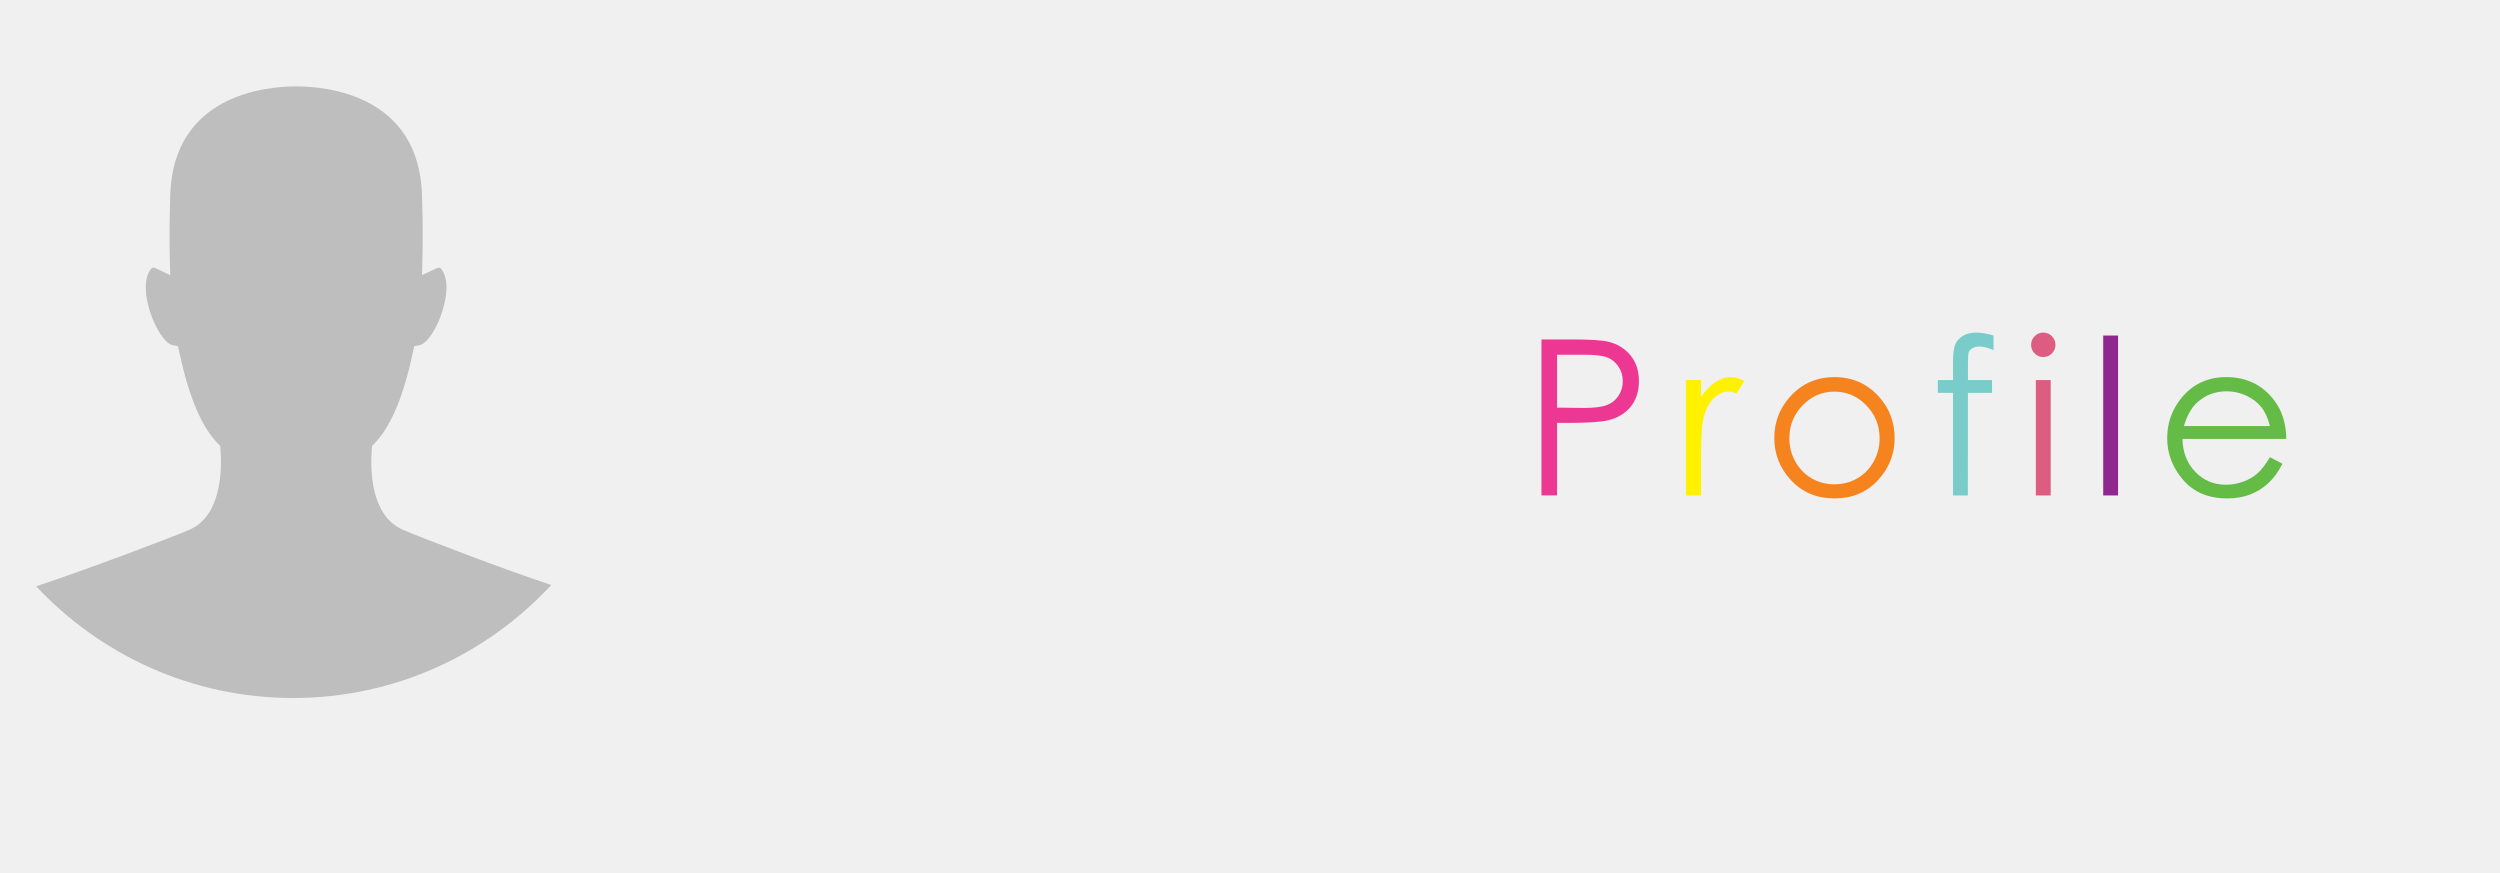
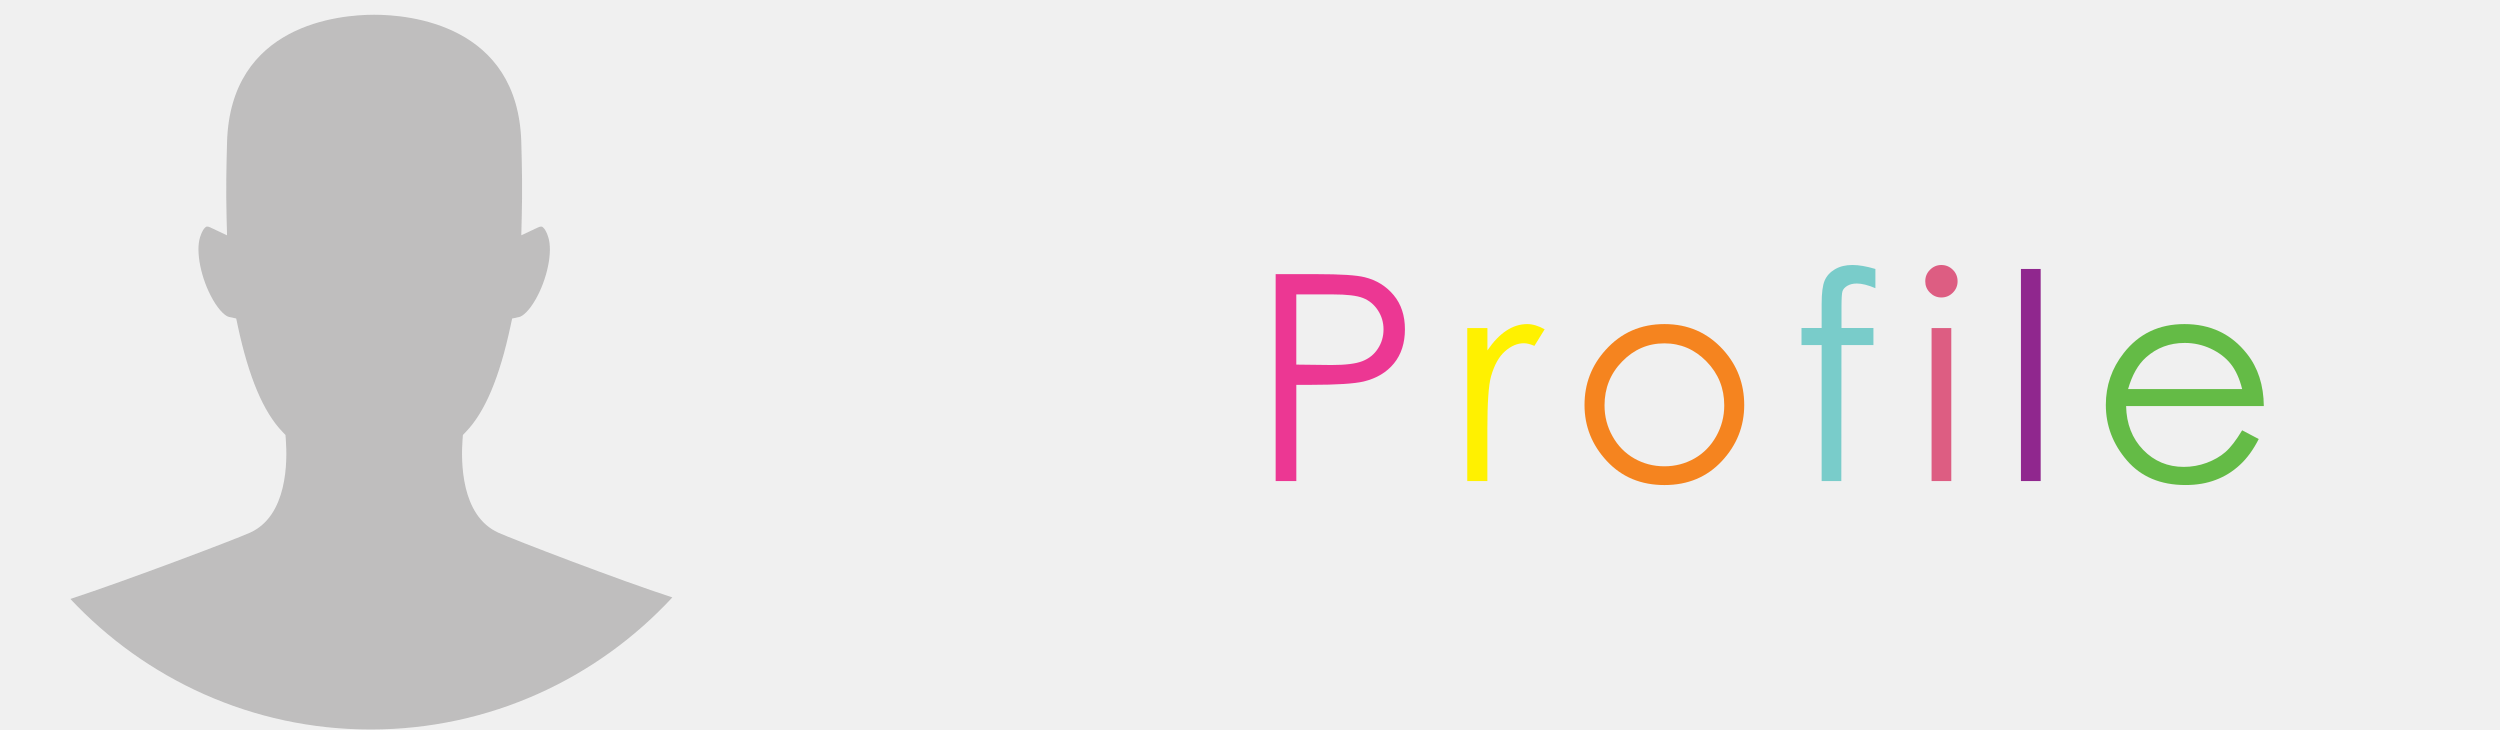
- <svg xmlns="http://www.w3.org/2000/svg" version="1.1" id="Layer_1" x="0px" y="0px" width="350.945px" height="122.452px" viewBox="-169.833 22 350.945 122.452" enable-background="new -169.833 22 350.945 122.452" xml:space="preserve">
-   <g id="Layer_1_1_" display="none">
-     <polygon display="inline" fill="#FBED27" points="70.074,47.705 65.108,39.103 70.074,30.5 80.009,30.5 84.975,39.103    80.009,47.705  " />
-     <polygon display="inline" fill="#F5841F" points="95.209,59.992 90.241,51.389 95.209,42.787 105.141,42.787 110.105,51.389    105.141,59.992  " />
-     <polygon display="inline" fill="#ED3154" points="105.141,84.227 100.176,75.624 105.141,67.022 115.072,67.022 120.041,75.624    115.072,84.227  " />
-     <polygon display="inline" fill="#A454A0" points="70.075,120.5 65.109,111.896 70.075,103.294 80.009,103.294 84.975,111.896    80.009,120.5  " />
-     <polygon display="inline" fill="#E34A99" points="95.209,108.648 90.241,100.047 95.209,91.445 105.141,91.445 110.105,100.047    105.141,108.648  " />
-     <polygon display="inline" fill="#68CBE1" points="35.008,84.227 30.043,75.623 35.008,67.022 44.942,67.022 49.907,75.623    44.942,84.227  " />
-     <polygon display="inline" fill="#5295CF" points="44.941,108.648 39.975,100.047 44.941,91.445 54.874,91.445 59.84,100.047    54.874,108.648  " />
-     <polygon display="inline" fill="#64BB46" points="44.941,59.992 39.975,51.39 44.941,42.787 54.874,42.787 59.84,51.39    54.874,59.992  " />
-   </g>
-   <g id="Layer_2" display="none">
-     <g display="inline">
-       <polygon fill="#ADADAD" points="-153.196,89.208 -167.833,63.853 -153.196,38.499 -123.919,38.499 -109.282,63.853     -123.919,89.208   " />
-       <polygon fill="#ADADAD" points="-167.833,63.853 -138.558,121.716 -109.282,63.853   " />
-     </g>
-     <polygon display="inline" opacity="0.05" enable-background="new    " points="-167.833,63.853 -138.558,121.716 -135.314,115.307    -158.855,65.995  " />
-     <polyline display="inline" opacity="0.1" fill="#FFFFFF" enable-background="new    " points="-148.637,45.087 -153.196,38.499    -167.833,63.853 -158.855,65.995  " />
-   </g>
-   <g>
-     <polygon opacity="0.8" fill="#EC3793" points="230.52,-51.132 250.053,45.106 283.824,144.452 260.338,-1.99  " />
-     <polygon opacity="0.8" fill="#FFF100" points="156.674,-39.8 167.639,-96.307 234.545,-96.309 246.24,-53.546  " />
-     <polygon opacity="0.7" fill="#79CCCA" points="127.678,-96.309 137.855,-76.706 156.674,-39.8 223.693,-76.177 234.545,-96.309     " />
-     <polygon opacity="0.8" fill="#DD5D82" points="223.693,-76.177 234.545,-96.309 260.338,-1.99 255.955,42.194  " />
-     <polygon opacity="0.7" fill="#D91C5C" points="371.143,-15.282 382.391,4.247 387.289,13.927 325.475,4.247 314.293,-15.282  " />
-     <polygon opacity="0.5" fill="#90278E" points="283.824,144.452 255.955,42.194 260.338,-1.99 285.434,89.772 286.906,144.452  " />
-     <polygon opacity="0.7" fill="#F5841F" points="250.053,45.106 206.649,-66.925 223.693,-76.177 230.513,-51.132  " />
-     <polygon opacity="0.7" fill="#EC3793" points="314.293,68.263 336.035,5.774 325.475,4.247 322.689,14.086  " />
-     <polygon opacity="0.7" fill="#F5841F" points="387.289,13.927 306.27,13.927 314.293,-15.282 328.172,-15.282  " />
-     <polyline fill="#79CCCA" points="156.674,-39.8 49.667,-39.8 127.678,-96.309  " />
-     <polygon opacity="0.8" fill="#79CCCA" points="286.906,144.452 314.293,68.263 322.75,13.974 296.766,48.521 290.029,73.04  " />
-     <polygon opacity="0.7" fill="#64BB46" points="286.906,144.452 283.824,144.452 285.434,89.772 296.193,50.606 294.461,69.96    310.455,58.845  " />
-     <polygon opacity="0.7" fill="#FFF100" points="314.293,-15.282 325.475,4.247 310.455,58.845 290.029,73.04  " />
-     <polygon opacity="0.8" fill="#D91C5C" points="371.143,-15.282 376.969,-5.168 381.1,2.006 382.391,4.247 384.76,8.927    387.289,13.927 430.334,13.974  " />
-   </g>
-   <path display="none" opacity="0.8" fill="#FFF100" d="M44.244,90.936l3.032-21.174h0.344l8.607,17.373l8.525-17.373h0.339  l3.047,21.174h-2.075l-2.092-15.143l-7.487,15.143h-0.541l-7.576-15.258l-2.08,15.258H44.244z" />
-   <path display="none" fill="#64BB46" d="M90.812,75.274v15.661h-1.986v-2.692c-0.844,1.027-1.792,1.8-2.843,2.317  c-1.051,0.519-2.2,0.777-3.447,0.777c-2.217,0-4.109-0.804-5.679-2.41c-1.568-1.607-2.354-3.562-2.354-5.866  c0-2.255,0.792-4.184,2.375-5.786c1.584-1.603,3.488-2.404,5.715-2.404c1.286,0,2.449,0.273,3.49,0.82  c1.041,0.548,1.955,1.368,2.742,2.462v-2.879H90.812z M82.76,76.814c-1.122,0-2.157,0.276-3.105,0.826  c-0.949,0.553-1.704,1.326-2.266,2.323c-0.561,0.996-0.84,2.051-0.84,3.163c0,1.102,0.282,2.156,0.848,3.163  c0.565,1.006,1.325,1.79,2.279,2.351c0.953,0.561,1.977,0.841,3.069,0.841c1.103,0,2.147-0.278,3.134-0.834  c0.987-0.557,1.747-1.309,2.279-2.257c0.531-0.949,0.798-2.018,0.798-3.207c0-1.811-0.597-3.326-1.79-4.543  S84.504,76.814,82.76,76.814z" />
-   <path display="none" opacity="0.8" fill="#D81D34" d="M98.618,75.274h2.015v2.879c0.796-1.094,1.711-1.914,2.747-2.462  c1.035-0.546,2.19-0.82,3.466-0.82c2.225,0,4.127,0.801,5.707,2.404c1.582,1.603,2.373,3.531,2.373,5.786  c0,2.304-0.783,4.259-2.352,5.866c-1.566,1.606-3.457,2.41-5.671,2.41c-1.247,0-2.394-0.259-3.438-0.777  c-1.045-0.518-1.989-1.29-2.833-2.317v8.421h-2.015V75.274z M106.678,76.814c-1.742,0-3.209,0.609-4.4,1.826  c-1.193,1.217-1.788,2.732-1.788,4.543c0,1.189,0.266,2.258,0.797,3.207c0.531,0.948,1.292,1.7,2.283,2.257  c0.991,0.556,2.037,0.834,3.138,0.834c1.082,0,2.099-0.28,3.051-0.841c0.953-0.561,1.712-1.345,2.277-2.351  c0.564-1.007,0.847-2.062,0.847-3.163c0-1.112-0.279-2.167-0.84-3.163c-0.56-0.997-1.314-1.771-2.263-2.323  C108.832,77.091,107.799,76.814,106.678,76.814z" />
-   <path display="none" opacity="0.7" fill="#A9A8A8" enable-background="new    " d="M-86.79,109.962l-23.631-23.63  c4.038-5.349,6.462-11.987,6.462-19.205c0-17.639-14.297-31.937-31.938-31.937c-17.636,0-31.937,14.299-31.937,31.938  c0,17.638,14.301,31.937,31.938,31.937c7.996,0,15.286-2.958,20.891-7.812l23.462,23.463L-86.79,109.962z M-164.472,67.128  c0-15.757,12.818-28.575,28.575-28.575c15.755,0,28.576,12.818,28.576,28.575c0,15.758-12.821,28.575-28.576,28.575  C-151.654,95.701-164.472,82.886-164.472,67.128z" />
-   <path display="none" fill="#79CCCA" d="M44.436,87.604l1.945-1.167c1.37,2.521,2.952,3.782,4.747,3.782  c0.768,0,1.489-0.18,2.164-0.537c0.674-0.358,1.188-0.838,1.541-1.44c0.353-0.602,0.529-1.239,0.529-1.914  c0-0.768-0.26-1.52-0.778-2.257c-0.716-1.017-2.023-2.241-3.922-3.674c-1.909-1.441-3.097-2.484-3.564-3.128  c-0.809-1.079-1.214-2.246-1.214-3.502c0-0.996,0.239-1.904,0.716-2.724c0.478-0.82,1.149-1.466,2.016-1.938  c0.867-0.472,1.808-0.708,2.825-0.708c1.079,0,2.088,0.267,3.027,0.801c0.939,0.535,1.932,1.518,2.98,2.95l-1.868,1.417  c-0.861-1.142-1.595-1.894-2.202-2.257c-0.607-0.363-1.269-0.545-1.985-0.545c-0.923,0-1.678,0.28-2.265,0.84  c-0.586,0.561-0.879,1.25-0.879,2.07c0,0.498,0.104,0.98,0.312,1.447c0.208,0.467,0.586,0.975,1.136,1.526  c0.301,0.29,1.287,1.053,2.957,2.287c1.982,1.463,3.341,2.766,4.078,3.907c0.736,1.142,1.105,2.288,1.105,3.439  c0,1.66-0.63,3.103-1.891,4.327s-2.794,1.837-4.599,1.837c-1.391,0-2.651-0.371-3.782-1.113  C46.433,90.59,45.391,89.347,44.436,87.604z" />
-   <path display="none" fill="#EC3793" d="M80.083,86.249l1.837,0.966c-0.603,1.183-1.299,2.138-2.088,2.863  c-0.789,0.727-1.678,1.279-2.664,1.658c-0.986,0.378-2.103,0.567-3.349,0.567c-2.763,0-4.923-0.905-6.481-2.716  c-1.558-1.811-2.337-3.857-2.337-6.141c0-2.147,0.66-4.062,1.979-5.742c1.672-2.139,3.91-3.207,6.714-3.207  c2.887,0,5.193,1.095,6.917,3.284c1.225,1.546,1.848,3.477,1.869,5.79H67.242c0.042,1.967,0.67,3.579,1.886,4.837  s2.717,1.887,4.504,1.887c0.862,0,1.701-0.149,2.517-0.449c0.815-0.3,1.509-0.698,2.08-1.194S79.418,87.355,80.083,86.249z   M80.083,81.688c-0.29-1.161-0.714-2.091-1.271-2.786c-0.556-0.694-1.291-1.255-2.205-1.68c-0.914-0.426-1.875-0.639-2.882-0.639  c-1.663,0-3.091,0.534-4.286,1.604c-0.873,0.777-1.533,1.945-1.979,3.501H80.083z" />
-   <path display="none" fill="#F5841F" d="M106.92,74.934v16.934h-2.146v-2.91c-0.914,1.11-1.938,1.945-3.074,2.506  c-1.137,0.56-2.379,0.84-3.729,0.84c-2.396,0-4.443-0.869-6.14-2.606c-1.696-1.738-2.545-3.853-2.545-6.343  c0-2.438,0.856-4.524,2.567-6.257c1.713-1.733,3.772-2.6,6.18-2.6c1.391,0,2.648,0.296,3.774,0.887s2.114,1.478,2.966,2.662v-3.113  H106.92z M98.213,76.6c-1.213,0-2.332,0.298-3.359,0.894c-1.025,0.597-1.842,1.433-2.448,2.511s-0.909,2.219-0.909,3.421  c0,1.191,0.306,2.332,0.917,3.42c0.612,1.088,1.433,1.936,2.464,2.542s2.139,0.909,3.32,0.909c1.191,0,2.32-0.301,3.389-0.901  c1.067-0.602,1.889-1.415,2.464-2.44c0.575-1.026,0.862-2.183,0.862-3.468c0-1.958-0.645-3.596-1.936-4.912  C101.688,77.258,100.099,76.6,98.213,76.6z" />
-   <path display="none" fill="#FFF100" d="M114.505,74.934h2.226v2.474c0.664-0.975,1.365-1.703,2.102-2.187  c0.736-0.482,1.504-0.724,2.303-0.724c0.603,0,1.246,0.192,1.931,0.576l-1.136,1.836c-0.457-0.196-0.841-0.295-1.152-0.295  c-0.727,0-1.427,0.298-2.102,0.895c-0.674,0.597-1.188,1.523-1.541,2.778c-0.27,0.965-0.404,2.916-0.404,5.853v5.728h-2.226V74.934z  " />
-   <path display="none" fill="#DD5D82" d="M144.643,78.451l-1.728,1.074c-1.492-1.982-3.529-2.973-6.11-2.973  c-2.062,0-3.774,0.664-5.138,1.99s-2.044,2.938-2.044,4.835c0,1.233,0.313,2.395,0.94,3.482s1.487,1.933,2.58,2.534  c1.094,0.601,2.319,0.901,3.677,0.901c2.487,0,4.52-0.99,6.095-2.973l1.728,1.137c-0.81,1.219-1.896,2.164-3.261,2.836  s-2.918,1.008-4.662,1.008c-2.677,0-4.897-0.851-6.661-2.553c-1.765-1.701-2.646-3.771-2.646-6.21c0-1.64,0.413-3.162,1.238-4.568  c0.824-1.406,1.958-2.503,3.4-3.291c1.442-0.789,3.056-1.184,4.841-1.184c1.12,0,2.202,0.171,3.245,0.514s1.927,0.789,2.653,1.338  C143.517,76.9,144.134,77.601,144.643,78.451z" />
-   <path display="none" fill="#90278E" d="M152.335,68.397h2.18v9.572c0.882-1.162,1.852-2.031,2.91-2.607s2.205-0.864,3.439-0.864  c1.267,0,2.39,0.322,3.37,0.965c0.98,0.643,1.704,1.507,2.171,2.591c0.468,1.084,0.701,2.783,0.701,5.098v8.716h-2.18V83.79  c0-1.95-0.077-3.253-0.233-3.907c-0.27-1.12-0.76-1.963-1.471-2.529c-0.711-0.564-1.642-0.848-2.794-0.848  c-1.317,0-2.498,0.436-3.541,1.308s-1.73,1.95-2.062,3.237c-0.207,0.83-0.311,2.366-0.311,4.607v6.21h-2.18V68.397z" />
-   <g display="none">
-     <path display="inline" opacity="0.7" fill="#A9A8A8" enable-background="new    " d="M-85.485,56.391h-13.261   c-1.554,0-3.64-0.977-4.631-2.172l-5.793-6.954c-0.997-1.19-3.082-2.169-4.635-2.169h-19.773c-1.553,0-3.568,1.028-4.477,2.292   l-4.847,6.715c-0.909,1.256-2.926,2.289-4.479,2.289h-14.368c-3.108,0-5.651,2.539-5.651,5.647v42.372   c0,3.106,2.544,5.649,5.651,5.649h76.264c3.11,0,5.651-2.543,5.651-5.649V62.039C-79.834,58.929-82.375,56.391-85.485,56.391z" />
-     <circle display="inline" fill="#FFFFFF" cx="-99.607" cy="64.863" r="2.825" />
-     <path display="inline" fill="#FFFFFF" d="M-123.617,64.646c-9.345,0-16.949,7.601-16.949,16.948   c0,9.346,7.604,16.949,16.949,16.949s16.949-7.604,16.949-16.949C-106.668,72.248-114.272,64.646-123.617,64.646z" />
-   </g>
-   <path display="none" fill="#64BB46" d="M46.284,69.669h4.408c2.528,0,4.233,0.11,5.116,0.331c1.264,0.311,2.297,0.951,3.1,1.919  c0.803,0.968,1.204,2.184,1.204,3.648c0,1.475-0.392,2.691-1.174,3.649s-1.86,1.603-3.235,1.934  c-1.003,0.241-2.879,0.361-5.627,0.361h-1.58v10.292h-2.212V69.669z M48.496,71.835v7.508l3.746,0.045  c1.515,0,2.624-0.137,3.326-0.412s1.254-0.721,1.655-1.337c0.4-0.616,0.602-1.304,0.602-2.065c0-0.74-0.201-1.418-0.602-2.034  c-0.401-0.616-0.931-1.054-1.588-1.314s-1.733-0.391-3.228-0.391H48.496z" />
-   <path display="none" fill="#D81D3C" d="M75.329,75.01c2.521,0,4.612,0.914,6.271,2.739c1.507,1.665,2.261,3.636,2.261,5.913  c0,2.287-0.797,4.286-2.39,5.996c-1.593,1.711-3.64,2.565-6.142,2.565c-2.513,0-4.565-0.854-6.158-2.565  c-1.593-1.71-2.389-3.709-2.389-5.996c0-2.267,0.753-4.232,2.261-5.898C70.701,75.928,72.796,75.01,75.329,75.01z M75.321,77.072  c-1.752,0-3.257,0.646-4.516,1.94c-1.258,1.294-1.887,2.858-1.887,4.694c0,1.185,0.286,2.287,0.86,3.311s1.349,1.813,2.325,2.37  s2.049,0.835,3.217,0.835c1.167,0,2.239-0.278,3.216-0.835s1.752-1.347,2.326-2.37c0.573-1.023,0.86-2.126,0.86-3.311  c0-1.836-0.632-3.4-1.896-4.694S77.062,77.072,75.321,77.072z" />
-   <path display="none" fill="#F5841F" d="M99.379,77.223l-1.355,1.398c-1.127-1.093-2.227-1.64-3.303-1.64  c-0.684,0-1.27,0.226-1.758,0.677s-0.732,0.979-0.732,1.58c0,0.532,0.201,1.039,0.604,1.52c0.402,0.492,1.246,1.068,2.533,1.73  c1.568,0.812,2.635,1.596,3.197,2.348c0.553,0.763,0.828,1.62,0.828,2.573c0,1.344-0.471,2.482-1.416,3.415  c-0.945,0.934-2.125,1.399-3.541,1.399c-0.945,0-1.846-0.205-2.705-0.616s-1.57-0.979-2.133-1.7l1.324-1.505  c1.076,1.214,2.217,1.82,3.424,1.82c0.844,0,1.562-0.271,2.156-0.812s0.891-1.179,0.891-1.911c0-0.602-0.197-1.138-0.588-1.609  c-0.393-0.462-1.277-1.044-2.654-1.746c-1.479-0.762-2.483-1.515-3.017-2.257c-0.532-0.742-0.799-1.59-0.799-2.543  c0-1.244,0.424-2.277,1.274-3.1c0.848-0.822,1.92-1.234,3.217-1.234C96.334,75.01,97.852,75.748,99.379,77.223z" />
-   <path display="none" fill="#79CCCA" d="M108.335,69.353h2.107v6.079h3.34v1.82h-3.34v14.551h-2.107V77.252h-2.873v-1.82h2.873  V69.353z" />
-   <path opacity="0.7" fill="#A9A8A8" enable-background="new    " d="M-128.695,119.983c-14.212,0-27.034-6.04-36.061-15.679  c6.754-2.221,19.608-7.079,21.573-7.962c4.504-2.024,4.511-8.539,4.302-11.248l-0.038-0.494l-0.344-0.356  c-2.304-2.387-4.064-6.564-5.389-12.765l-0.184-0.864l-0.863-0.189c-0.395-0.089-1.138-0.681-1.936-2.071  c-1.421-2.471-2.099-5.77-1.543-7.51c0.331-1.029,0.678-1.224,0.744-1.255c0.146-0.063,0.386,0.037,0.483,0.083l2.016,0.952  l-0.057-2.229c-0.083-3.318-0.023-6.005,0.055-8.923c0.38-14.226,13.546-15.347,17.641-15.347c0.021,0,0.043,0,0.067,0  c4.092,0,17.258,1.124,17.639,15.346c0.091,3.343,0.13,5.875,0.053,8.924l-0.053,2.226l2.014-0.95  c0.098-0.042,0.339-0.147,0.483-0.083c0.066,0.032,0.414,0.226,0.742,1.255c0.557,1.743-0.121,5.043-1.542,7.512  c-0.798,1.388-1.542,1.981-1.935,2.069l-0.864,0.191l-0.185,0.863c-1.319,6.2-3.079,10.379-5.387,12.766l-0.344,0.355l-0.036,0.495  c-0.206,2.708-0.205,9.223,4.306,11.248c1.931,0.866,14.509,5.702,20.893,7.771C-101.48,113.864-114.383,119.983-128.695,119.983z" />
-   <path fill="#EC3793" d="M46.556,69.652h4.361c2.501,0,4.188,0.109,5.061,0.327c1.25,0.308,2.272,0.94,3.066,1.898  c0.794,0.957,1.191,2.16,1.191,3.609c0,1.459-0.387,2.662-1.161,3.609c-0.774,0.948-1.841,1.586-3.2,1.913  c-0.993,0.238-2.848,0.357-5.567,0.357h-1.563v10.182h-2.188V69.652z M48.744,71.796v7.428l3.707,0.044  c1.499,0,2.595-0.136,3.29-0.408c0.694-0.272,1.24-0.713,1.637-1.322c0.397-0.608,0.595-1.29,0.595-2.042  c0-0.733-0.198-1.404-0.595-2.014c-0.397-0.608-0.92-1.042-1.57-1.3c-0.65-0.257-1.714-0.386-3.193-0.386H48.744z" />
-   <path fill="#FFF100" d="M66.834,75.354h2.129v2.366c0.635-0.933,1.305-1.63,2.009-2.091c0.705-0.462,1.439-0.692,2.203-0.692  c0.576,0,1.191,0.184,1.846,0.551l-1.086,1.756c-0.437-0.188-0.804-0.282-1.102-0.282c-0.695,0-1.365,0.285-2.01,0.855  c-0.645,0.571-1.136,1.457-1.474,2.657c-0.258,0.923-0.387,2.789-0.387,5.598v5.478h-2.129V75.354z" />
-   <path fill="#F5841F" d="M87.693,74.937c2.495,0,4.563,0.903,6.203,2.709c1.491,1.647,2.237,3.598,2.237,5.85  c0,2.263-0.788,4.24-2.363,5.933c-1.576,1.692-3.602,2.538-6.077,2.538c-2.485,0-4.516-0.846-6.092-2.538  c-1.575-1.692-2.363-3.67-2.363-5.933c0-2.242,0.745-4.188,2.237-5.835C83.115,75.845,85.188,74.937,87.693,74.937z M87.686,76.976  c-1.732,0-3.222,0.64-4.466,1.92c-1.245,1.28-1.867,2.829-1.867,4.645c0,1.171,0.283,2.263,0.852,3.275  c0.567,1.012,1.334,1.793,2.3,2.344s2.026,0.826,3.182,0.826s2.216-0.275,3.183-0.826c0.966-0.551,1.732-1.332,2.3-2.344  c0.568-1.013,0.852-2.104,0.852-3.275c0-1.815-0.625-3.364-1.874-4.645C90.896,77.615,89.409,76.976,87.686,76.976z" />
-   <path fill="#79CCCA" d="M110.012,69.102v2.039c-0.765-0.327-1.42-0.491-1.965-0.491c-0.407,0-0.744,0.082-1.013,0.245  c-0.268,0.164-0.437,0.353-0.506,0.566c-0.069,0.213-0.104,0.781-0.104,1.704l-0.002,2.188h3.381v1.801h-3.382l-0.012,14.395h-2.084  V77.154h-2.129v-1.801h2.129v-2.531c0-1.161,0.106-1.989,0.32-2.485c0.213-0.496,0.575-0.896,1.086-1.198  c0.512-0.303,1.129-0.454,1.854-0.454C108.26,68.685,109.068,68.823,110.012,69.102z" />
-   <path fill="#DD5D82" d="M116.99,68.685c0.475,0,0.88,0.169,1.216,0.506c0.336,0.338,0.504,0.744,0.504,1.221  c0,0.467-0.168,0.868-0.504,1.206c-0.336,0.337-0.741,0.506-1.216,0.506c-0.464,0-0.864-0.169-1.2-0.506  c-0.336-0.338-0.504-0.739-0.504-1.206c0-0.477,0.168-0.883,0.504-1.221C116.126,68.854,116.526,68.685,116.99,68.685z   M115.956,75.354h2.084v16.195h-2.084V75.354z" />
-   <path fill="#90278E" d="M125.412,69.102h2.084v22.447h-2.084V69.102z" />
-   <path fill="#64BB46" d="M148.817,86.175l1.756,0.923c-0.576,1.132-1.241,2.045-1.996,2.739s-1.604,1.224-2.548,1.585  c-0.944,0.362-2.012,0.544-3.204,0.544c-2.642,0-4.708-0.866-6.197-2.598c-1.49-1.731-2.235-3.689-2.235-5.873  c0-2.054,0.631-3.885,1.893-5.492c1.599-2.045,3.739-3.066,6.421-3.066c2.762,0,4.967,1.047,6.615,3.141  c1.172,1.479,1.769,3.324,1.788,5.537h-14.573c0.04,1.882,0.641,3.424,1.804,4.627c1.162,1.203,2.598,1.804,4.307,1.804  c0.825,0,1.627-0.143,2.407-0.43c0.78-0.286,1.443-0.667,1.989-1.142C147.59,87.999,148.181,87.232,148.817,86.175z M148.817,81.813  c-0.278-1.111-0.684-2-1.215-2.664c-0.532-0.665-1.235-1.201-2.109-1.608c-0.874-0.406-1.793-0.61-2.757-0.61  c-1.59,0-2.956,0.512-4.099,1.533c-0.835,0.744-1.466,1.861-1.894,3.35H148.817z" />
+ <svg xmlns="http://www.w3.org/2000/svg" version="1.1" id="Layer_2_1_" x="0px" y="0px" width="144px" height="42px" viewBox="100.973 136.726 144 42" enable-background="new 100.973 136.726 144 42" xml:space="preserve">
+   <path opacity="0.7" fill="#A9A8A8" enable-background="new    " d="M122.32,178.745c-6.815,0-12.964-2.897-17.292-7.519  c3.238-1.064,9.402-3.395,10.344-3.817c2.16-0.972,2.163-4.095,2.063-5.395l-0.019-0.235l-0.165-0.172  c-1.104-1.144-1.949-3.147-2.584-6.121l-0.088-0.415l-0.414-0.089c-0.19-0.043-0.545-0.327-0.928-0.993  c-0.682-1.186-1.006-2.767-0.74-3.602c0.158-0.493,0.325-0.587,0.356-0.601c0.07-0.031,0.185,0.018,0.232,0.039l0.966,0.456  l-0.027-1.068c-0.04-1.592-0.011-2.88,0.027-4.278c0.182-6.822,6.495-7.359,8.459-7.359c0.01,0,0.021,0,0.032,0  c1.961,0,8.275,0.539,8.458,7.358c0.044,1.603,0.063,2.816,0.025,4.279L131,150.28l0.966-0.455c0.047-0.02,0.163-0.07,0.232-0.039  c0.031,0.015,0.198,0.108,0.355,0.601c0.268,0.837-0.058,2.419-0.739,3.604c-0.383,0.664-0.74,0.949-0.928,0.992l-0.414,0.09  l-0.089,0.414c-0.633,2.973-1.476,4.979-2.583,6.122l-0.164,0.171l-0.019,0.236c-0.098,1.299-0.098,4.422,2.065,5.395  c0.926,0.415,6.958,2.733,10.018,3.726C135.369,175.81,129.182,178.745,122.32,178.745z" />
+   <path fill="#EC3793" d="M174.45,152.517h2.375c1.361,0,2.279,0.058,2.754,0.177c0.682,0.168,1.236,0.512,1.67,1.032  c0.432,0.521,0.648,1.177,0.648,1.966c0,0.794-0.211,1.45-0.631,1.964c-0.422,0.518-1.004,0.864-1.744,1.044  c-0.541,0.127-1.551,0.193-3.029,0.193h-0.852v5.542h-1.19V152.517z M175.64,153.685v4.042l2.02,0.024  c0.814,0,1.412-0.074,1.789-0.223c0.379-0.149,0.676-0.387,0.891-0.721c0.217-0.329,0.324-0.701,0.324-1.11  c0-0.399-0.107-0.766-0.324-1.097c-0.215-0.331-0.5-0.566-0.854-0.707s-0.934-0.209-1.738-0.209H175.64z" />
+   <path fill="#FFF100" d="M185.49,155.621h1.158v1.287c0.346-0.508,0.709-0.887,1.094-1.139c0.383-0.251,0.783-0.376,1.197-0.376  c0.314,0,0.65,0.101,1.006,0.3l-0.59,0.956c-0.24-0.102-0.439-0.153-0.6-0.153c-0.379,0-0.744,0.154-1.096,0.466  c-0.352,0.311-0.617,0.793-0.803,1.446c-0.141,0.503-0.211,1.519-0.211,3.048v2.981h-1.158v-8.816H185.49z" />
+   <path fill="#F5841F" d="M196.846,155.393c1.357,0,2.482,0.492,3.377,1.476c0.811,0.896,1.217,1.957,1.217,3.185  c0,1.231-0.428,2.307-1.287,3.23c-0.857,0.921-1.961,1.381-3.307,1.381c-1.354,0-2.459-0.46-3.316-1.381  c-0.859-0.922-1.289-1.999-1.289-3.23c0-1.223,0.406-2.28,1.221-3.177C194.354,155.887,195.48,155.393,196.846,155.393z   M196.84,156.503c-0.943,0-1.752,0.349-2.43,1.045c-0.68,0.696-1.016,1.541-1.016,2.528c0,0.639,0.152,1.234,0.463,1.784  c0.307,0.55,0.727,0.976,1.252,1.275c0.527,0.298,1.104,0.45,1.732,0.45s1.205-0.152,1.732-0.45c0.527-0.3,0.943-0.726,1.252-1.275  c0.311-0.553,0.465-1.146,0.465-1.784c0-0.987-0.34-1.83-1.021-2.528C198.59,156.852,197.779,156.503,196.84,156.503z" />
+   <path fill="#79CCCA" d="M208.996,152.218v1.108c-0.416-0.178-0.773-0.269-1.07-0.269c-0.221,0-0.404,0.046-0.553,0.135  c-0.145,0.089-0.236,0.193-0.273,0.308c-0.037,0.116-0.057,0.425-0.057,0.928v1.191h1.84v0.981h-1.842l-0.008,7.834H205.9v-7.834  h-1.16v-0.981h1.16v-1.378c0-0.633,0.057-1.082,0.172-1.353c0.117-0.271,0.314-0.487,0.592-0.651  c0.279-0.167,0.615-0.248,1.01-0.248C208.041,151.99,208.482,152.065,208.996,152.218z" />
+   <path fill="#DD5D82" d="M212.795,151.99c0.258,0,0.479,0.093,0.662,0.276c0.184,0.183,0.273,0.403,0.273,0.663  c0,0.254-0.09,0.474-0.273,0.656c-0.184,0.184-0.404,0.276-0.662,0.276c-0.254,0-0.471-0.093-0.654-0.276  c-0.184-0.183-0.273-0.402-0.273-0.656c0-0.26,0.09-0.48,0.273-0.663C212.324,152.083,212.541,151.99,212.795,151.99z   M212.232,155.621h1.135v8.814h-1.135V155.621z" />
+   <path fill="#90278E" d="M217.379,152.218h1.137v12.217h-1.137V152.218z" />
+   <path fill="#64BB46" d="M230.121,161.511l0.955,0.503c-0.311,0.615-0.674,1.113-1.086,1.491c-0.408,0.378-0.871,0.668-1.387,0.861  c-0.514,0.198-1.096,0.298-1.744,0.298c-1.438,0-2.562-0.473-3.373-1.415c-0.811-0.941-1.217-2.009-1.217-3.196  c0-1.119,0.344-2.116,1.031-2.991c0.871-1.114,2.035-1.669,3.494-1.669c1.504,0,2.705,0.57,3.602,1.709  c0.639,0.807,0.963,1.812,0.973,3.014h-7.932c0.021,1.027,0.348,1.865,0.982,2.521c0.631,0.654,1.414,0.982,2.344,0.982  c0.449,0,0.887-0.078,1.311-0.233c0.424-0.157,0.785-0.364,1.082-0.622S229.775,162.086,230.121,161.511z M230.121,159.137  c-0.15-0.606-0.371-1.089-0.66-1.45c-0.289-0.364-0.674-0.654-1.148-0.878c-0.477-0.221-0.975-0.33-1.5-0.33  c-0.867,0-1.611,0.278-2.232,0.835c-0.453,0.405-0.799,1.013-1.031,1.823H230.121L230.121,159.137z" />
</svg>
